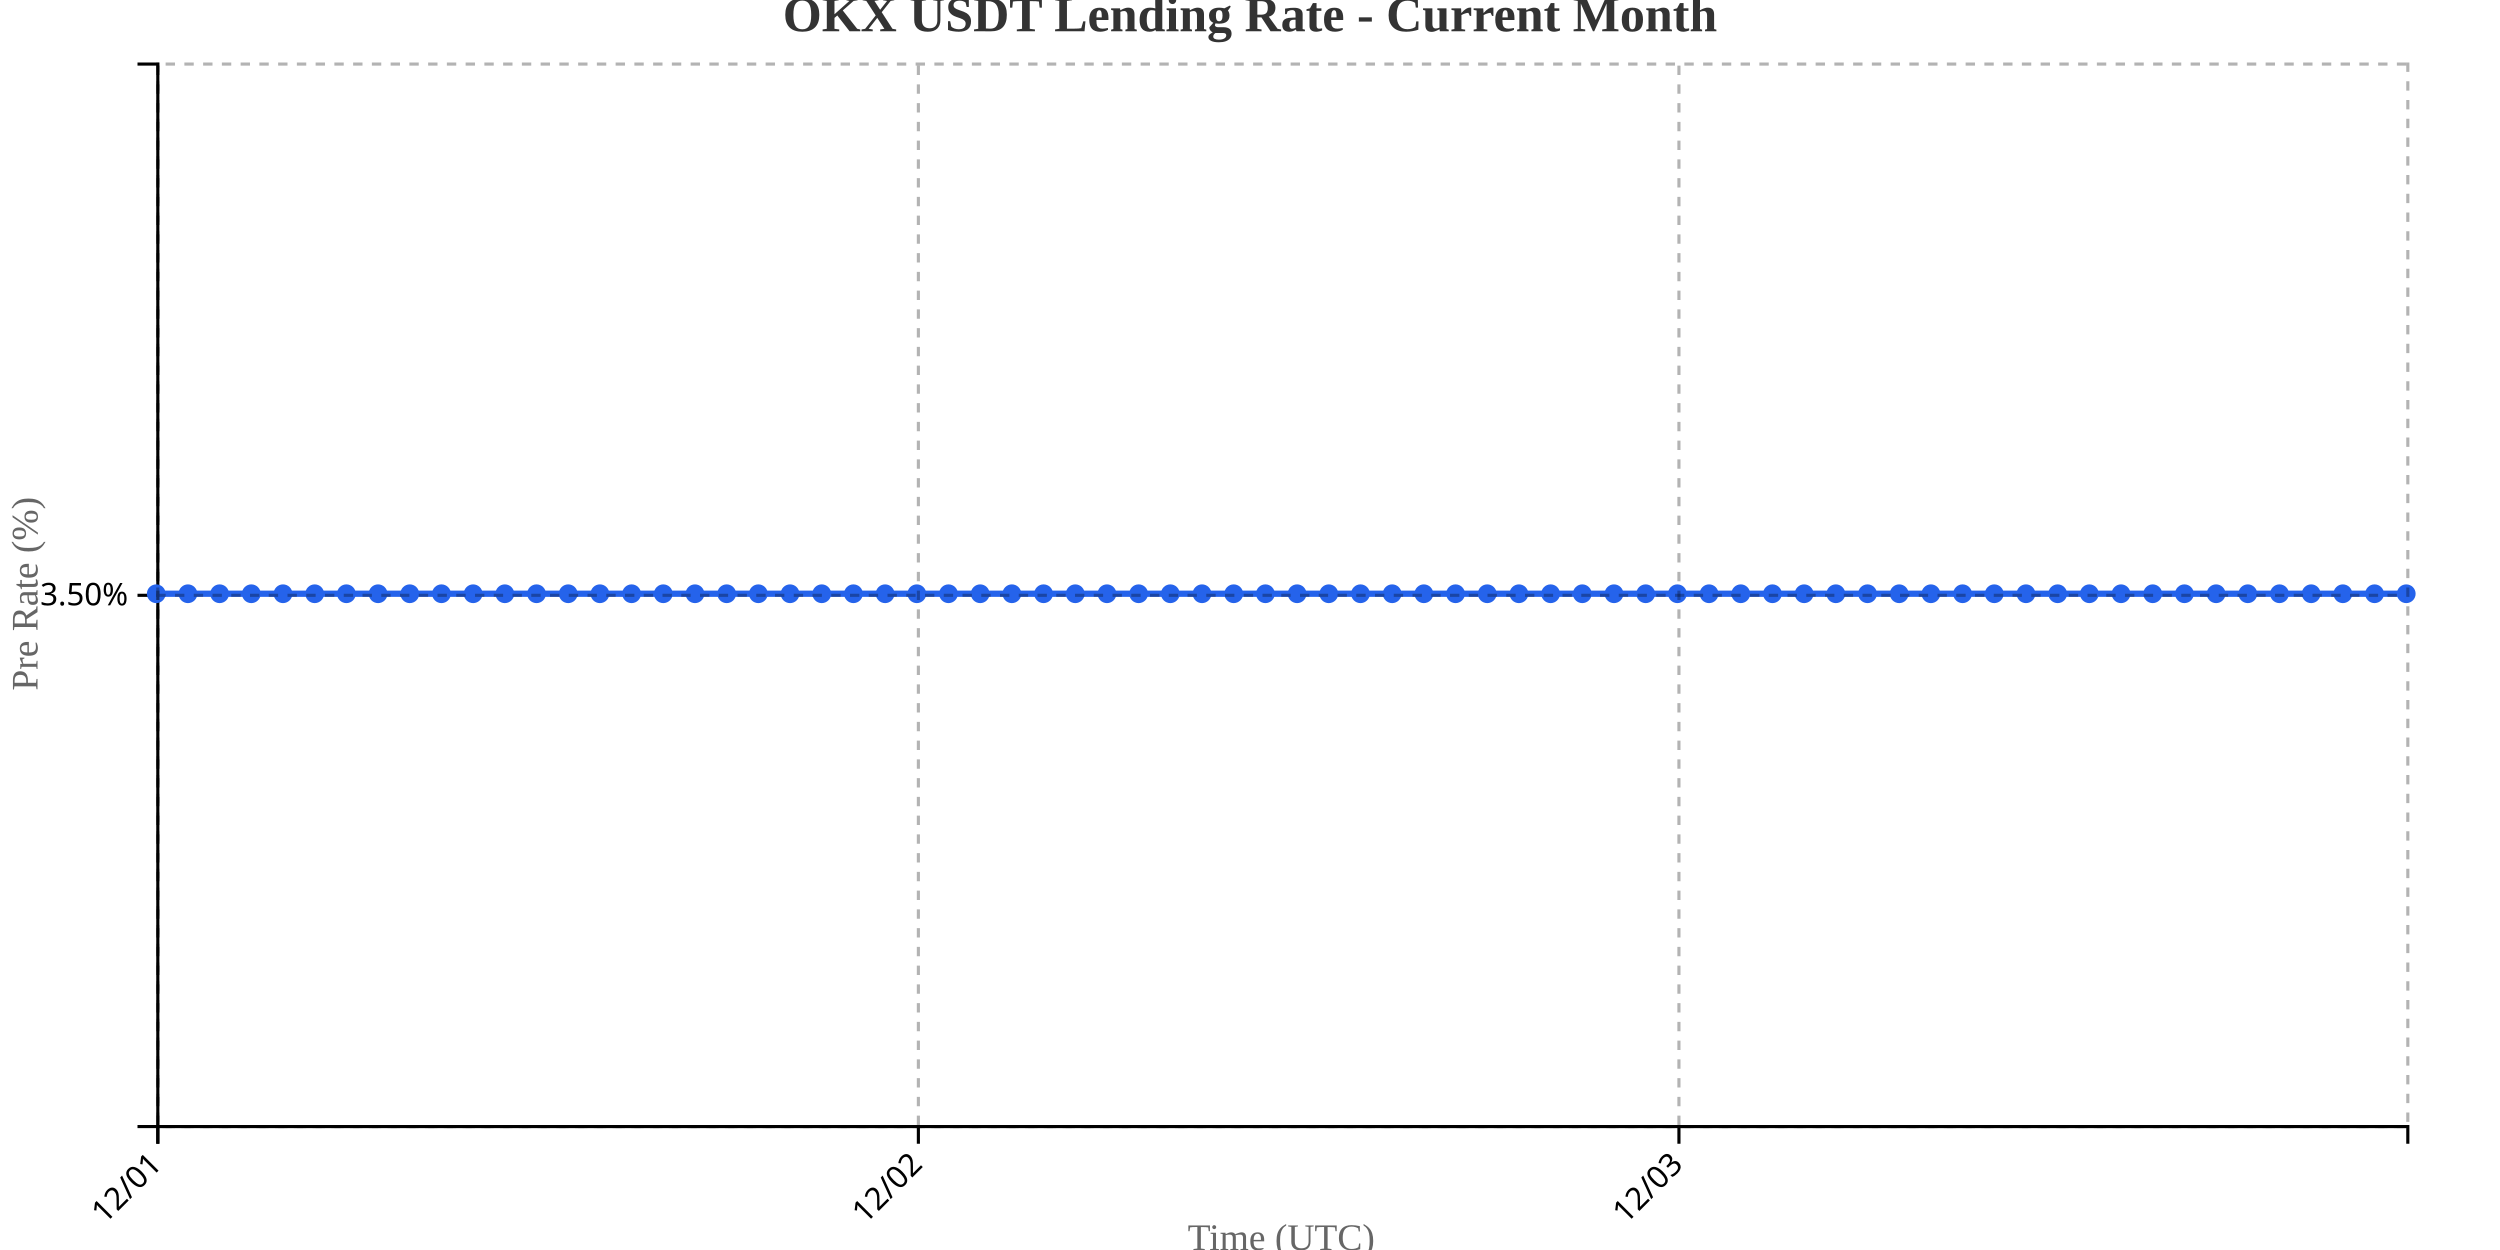
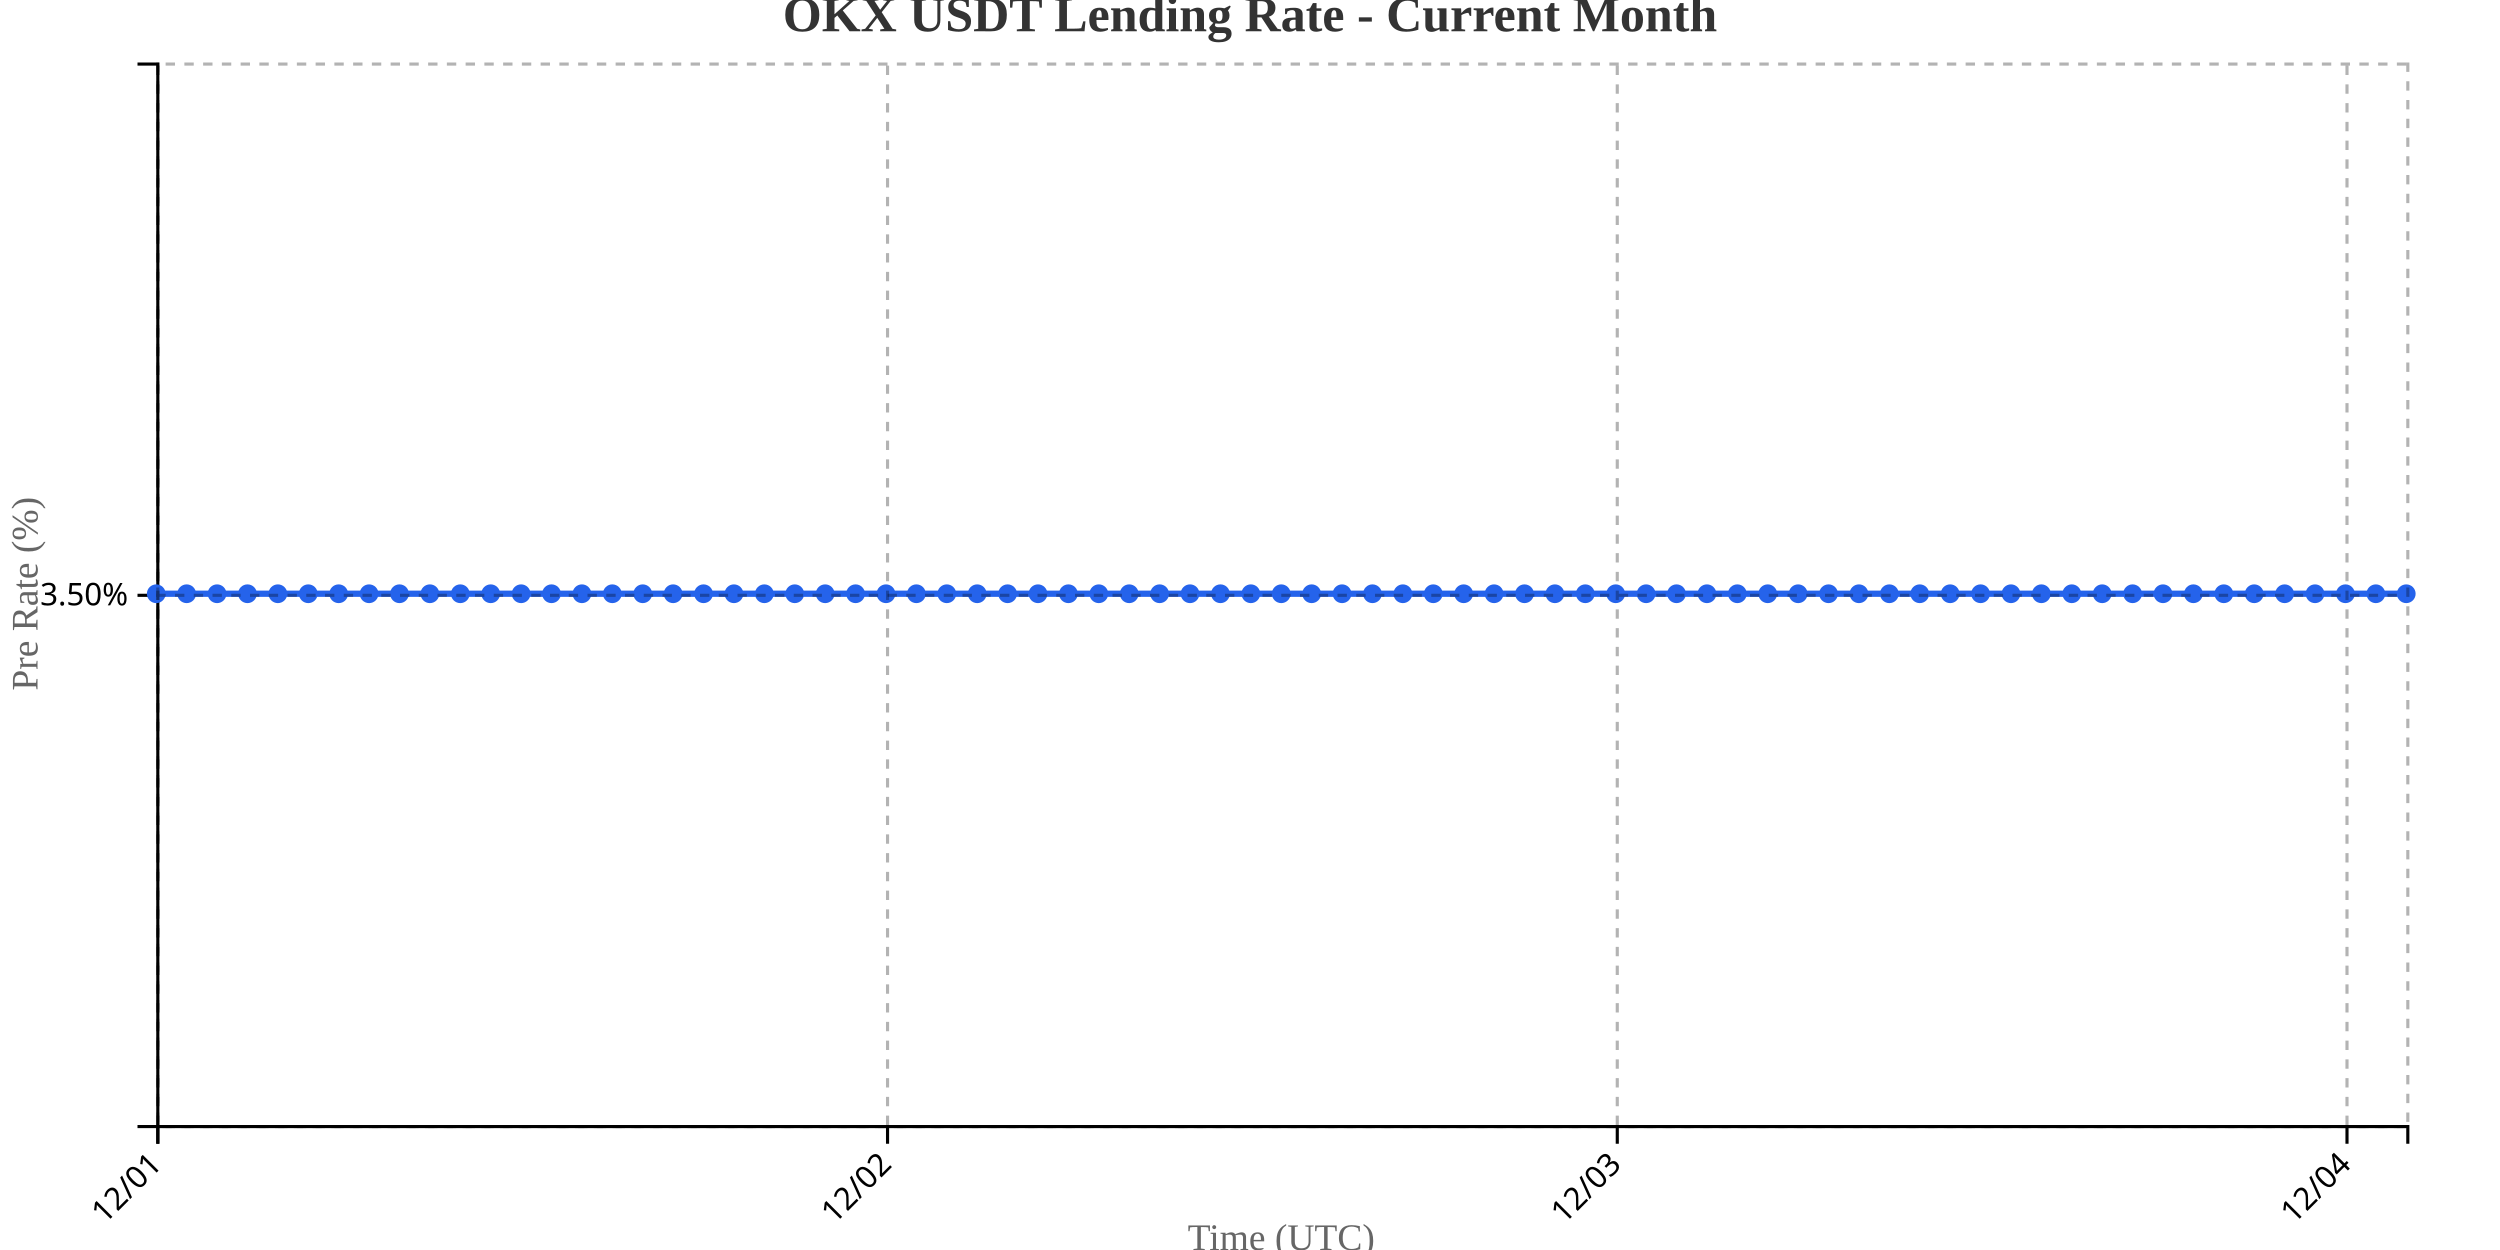
<svg xmlns="http://www.w3.org/2000/svg" width="800" height="400">
  <g transform="translate(50,20)">
    <g transform="translate(0,340)" fill="none" font-size="10" font-family="sans-serif" text-anchor="middle">
      <path class="domain" stroke="currentColor" d="M0.5,6V0.5H720.5V6" />
      <g class="tick" opacity="1" transform="translate(0.5,0)">
        <line stroke="currentColor" y2="6" />
        <text fill="currentColor" y="9" dy=".15em" style="text-anchor: end;" dx="-.8em" transform="rotate(-45)">12/01</text>
      </g>
-       <g class="tick" opacity="1" transform="translate(243.8803,0)">
+       <g class="tick" opacity="1" transform="translate(234.0135,0)">
        <line stroke="currentColor" y2="6" />
        <text fill="currentColor" y="9" dy=".15em" style="text-anchor: end;" dx="-.8em" transform="rotate(-45)">12/02</text>
      </g>
-       <g class="tick" opacity="1" transform="translate(487.2606,0)">
+       <g class="tick" opacity="1" transform="translate(467.527,0)">
        <line stroke="currentColor" y2="6" />
        <text fill="currentColor" y="9" dy=".15em" style="text-anchor: end;" dx="-.8em" transform="rotate(-45)">12/03</text>
+       </g>
+       <g class="tick" opacity="1" transform="translate(701.0405,0)">
+         <line stroke="currentColor" y2="6" />
+         <text fill="currentColor" y="9" dy=".15em" style="text-anchor: end;" dx="-.8em" transform="rotate(-45)">12/04</text>
      </g>
    </g>
    <g fill="none" font-size="10" font-family="sans-serif" text-anchor="end">
      <path class="domain" stroke="currentColor" d="M-6,340.5H0.5V0.5H-6" />
      <g class="tick" opacity="1" transform="translate(0,170.5)">
        <line stroke="currentColor" x2="-6" />
        <text fill="currentColor" x="-9" dy="0.32em">3.50%</text>
      </g>
    </g>
    <text transform="rotate(-90)" y="-50" x="-170" dy="1em" style="text-anchor: middle; font-size: 12px; fill: #666;">Pre Rate (%)</text>
    <text transform="translate(360, 380)" style="text-anchor: middle; font-size: 12px; fill: #666;">Time (UTC)</text>
-     <path fill="none" stroke="#2563eb" stroke-width="2" d="M0,170C3.38,170,6.761,170,10.141,170C13.521,170,16.901,170,20.282,170C23.662,170,27.042,170,30.423,170C33.803,170,37.183,170,40.563,170C43.944,170,47.324,170,50.704,170C54.085,170,57.465,170,60.845,170C64.225,170,67.606,170,70.986,170C74.366,170,77.746,170,81.127,170C84.507,170,87.887,170,91.268,170C94.648,170,98.028,170,101.408,170C104.789,170,108.169,170,111.549,170C114.93,170,118.31,170,121.69,170C125.07,170,128.451,170,131.831,170C135.211,170,138.592,170,141.972,170C145.352,170,148.732,170,152.113,170C155.493,170,158.873,170,162.254,170C165.634,170,169.014,170,172.394,170C175.775,170,179.155,170,182.535,170C185.915,170,189.296,170,192.676,170C196.056,170,199.437,170,202.817,170C206.197,170,209.577,170,212.958,170C216.338,170,219.718,170,223.099,170C226.479,170,229.859,170,233.239,170C236.62,170,240,170,243.38,170C246.761,170,250.141,170,253.521,170C256.901,170,260.282,170,263.662,170C267.042,170,270.423,170,273.803,170C277.183,170,280.563,170,283.944,170C287.324,170,290.704,170,294.085,170C297.465,170,300.845,170,304.225,170C307.606,170,310.986,170,314.366,170C317.746,170,321.127,170,324.507,170C327.887,170,331.268,170,334.648,170C338.028,170,341.408,170,344.789,170C348.169,170,351.549,170,354.93,170C358.31,170,361.69,170,365.07,170C368.451,170,371.831,170,375.211,170C378.592,170,381.972,170,385.352,170C388.732,170,392.113,170,395.493,170C398.873,170,402.254,170,405.634,170C409.014,170,412.394,170,415.775,170C419.155,170,422.535,170,425.915,170C429.296,170,432.676,170,436.056,170C439.437,170,442.817,170,446.197,170C449.577,170,452.958,170,456.338,170C459.718,170,463.099,170,466.479,170C469.859,170,473.239,170,476.62,170C480,170,483.38,170,486.761,170C490.141,170,493.521,170,496.901,170C500.282,170,503.662,170,507.042,170C510.423,170,513.803,170,517.183,170C520.563,170,523.944,170,527.324,170C530.704,170,534.085,170,537.465,170C540.845,170,544.225,170,547.606,170C550.986,170,554.366,170,557.746,170C561.127,170,564.507,170,567.887,170C571.268,170,574.648,170,578.028,170C581.408,170,584.789,170,588.169,170C591.549,170,594.93,170,598.31,170C601.69,170,605.07,170,608.451,170C611.831,170,615.211,170,618.592,170C621.972,170,625.352,170,628.732,170C632.113,170,635.493,170,638.873,170C642.254,170,645.634,170,649.014,170C652.394,170,655.775,170,659.155,170C662.535,170,665.915,170,669.296,170C672.676,170,676.056,170,679.437,170C682.817,170,686.197,170,689.577,170C692.958,170,696.338,170,699.718,170C703.099,170,706.479,170,709.859,170C713.239,170,716.62,170,720,170" />
+     <path fill="none" stroke="#2563eb" stroke-width="2" d="M0,170C3.243,170,6.486,170,9.73,170C12.973,170,16.216,170,19.459,170C22.703,170,25.946,170,29.189,170C32.432,170,35.676,170,38.919,170C42.162,170,45.405,170,48.649,170C51.892,170,55.135,170,58.378,170C61.622,170,64.865,170,68.108,170C71.351,170,74.595,170,77.838,170C81.081,170,84.324,170,87.568,170C90.811,170,94.054,170,97.297,170C100.541,170,103.784,170,107.027,170C110.27,170,113.514,170,116.757,170C120,170,123.243,170,126.486,170C129.73,170,132.973,170,136.216,170C139.459,170,142.703,170,145.946,170C149.189,170,152.432,170,155.676,170C158.919,170,162.162,170,165.405,170C168.649,170,171.892,170,175.135,170C178.378,170,181.622,170,184.865,170C188.108,170,191.351,170,194.595,170C197.838,170,201.081,170,204.324,170C207.568,170,210.811,170,214.054,170C217.297,170,220.541,170,223.784,170C227.027,170,230.27,170,233.514,170C236.757,170,240,170,243.243,170C246.486,170,249.73,170,252.973,170C256.216,170,259.459,170,262.703,170C265.946,170,269.189,170,272.432,170C275.676,170,278.919,170,282.162,170C285.405,170,288.649,170,291.892,170C295.135,170,298.378,170,301.622,170C304.865,170,308.108,170,311.351,170C314.595,170,317.838,170,321.081,170C324.324,170,327.568,170,330.811,170C334.054,170,337.297,170,340.541,170C343.784,170,347.027,170,350.27,170C353.514,170,356.757,170,360,170C363.243,170,366.486,170,369.73,170C372.973,170,376.216,170,379.459,170C382.703,170,385.946,170,389.189,170C392.432,170,395.676,170,398.919,170C402.162,170,405.405,170,408.649,170C411.892,170,415.135,170,418.378,170C421.622,170,424.865,170,428.108,170C431.351,170,434.595,170,437.838,170C441.081,170,444.324,170,447.568,170C450.811,170,454.054,170,457.297,170C460.541,170,463.784,170,467.027,170C470.27,170,473.514,170,476.757,170C480,170,483.243,170,486.486,170C489.73,170,492.973,170,496.216,170C499.459,170,502.703,170,505.946,170C509.189,170,512.432,170,515.676,170C518.919,170,522.162,170,525.405,170C528.649,170,531.892,170,535.135,170C538.378,170,541.622,170,544.865,170C548.108,170,551.351,170,554.595,170C557.838,170,561.081,170,564.324,170C567.568,170,570.811,170,574.054,170C577.297,170,580.541,170,583.784,170C587.027,170,590.27,170,593.514,170C596.757,170,600,170,603.243,170C606.486,170,609.73,170,612.973,170C616.216,170,619.459,170,622.703,170C625.946,170,629.189,170,632.432,170C635.676,170,638.919,170,642.162,170C645.405,170,648.649,170,651.892,170C655.135,170,658.378,170,661.622,170C664.865,170,668.108,170,671.351,170C674.595,170,677.838,170,681.081,170C684.324,170,687.568,170,690.811,170C694.054,170,697.297,170,700.541,170C703.784,170,707.027,170,710.27,170C713.514,170,716.757,170,720,170" />
    <circle class="dot" cx="0" cy="170" r="3" fill="#2563eb" />
-     <circle class="dot" cx="10.141" cy="170" r="3" fill="#2563eb" />
-     <circle class="dot" cx="20.282" cy="170" r="3" fill="#2563eb" />
-     <circle class="dot" cx="30.423" cy="170" r="3" fill="#2563eb" />
-     <circle class="dot" cx="40.563" cy="170" r="3" fill="#2563eb" />
-     <circle class="dot" cx="50.704" cy="170" r="3" fill="#2563eb" />
-     <circle class="dot" cx="60.845" cy="170" r="3" fill="#2563eb" />
-     <circle class="dot" cx="70.986" cy="170" r="3" fill="#2563eb" />
-     <circle class="dot" cx="81.127" cy="170" r="3" fill="#2563eb" />
-     <circle class="dot" cx="91.268" cy="170" r="3" fill="#2563eb" />
-     <circle class="dot" cx="101.408" cy="170" r="3" fill="#2563eb" />
-     <circle class="dot" cx="111.549" cy="170" r="3" fill="#2563eb" />
-     <circle class="dot" cx="121.69" cy="170" r="3" fill="#2563eb" />
-     <circle class="dot" cx="131.831" cy="170" r="3" fill="#2563eb" />
-     <circle class="dot" cx="141.972" cy="170" r="3" fill="#2563eb" />
-     <circle class="dot" cx="152.113" cy="170" r="3" fill="#2563eb" />
-     <circle class="dot" cx="162.254" cy="170" r="3" fill="#2563eb" />
-     <circle class="dot" cx="172.394" cy="170" r="3" fill="#2563eb" />
-     <circle class="dot" cx="182.535" cy="170" r="3" fill="#2563eb" />
-     <circle class="dot" cx="192.676" cy="170" r="3" fill="#2563eb" />
-     <circle class="dot" cx="202.817" cy="170" r="3" fill="#2563eb" />
-     <circle class="dot" cx="212.958" cy="170" r="3" fill="#2563eb" />
-     <circle class="dot" cx="223.099" cy="170" r="3" fill="#2563eb" />
-     <circle class="dot" cx="233.239" cy="170" r="3" fill="#2563eb" />
-     <circle class="dot" cx="243.38" cy="170" r="3" fill="#2563eb" />
-     <circle class="dot" cx="253.521" cy="170" r="3" fill="#2563eb" />
-     <circle class="dot" cx="263.662" cy="170" r="3" fill="#2563eb" />
-     <circle class="dot" cx="273.803" cy="170" r="3" fill="#2563eb" />
-     <circle class="dot" cx="283.944" cy="170" r="3" fill="#2563eb" />
-     <circle class="dot" cx="294.085" cy="170" r="3" fill="#2563eb" />
-     <circle class="dot" cx="304.225" cy="170" r="3" fill="#2563eb" />
-     <circle class="dot" cx="314.366" cy="170" r="3" fill="#2563eb" />
-     <circle class="dot" cx="324.507" cy="170" r="3" fill="#2563eb" />
-     <circle class="dot" cx="334.648" cy="170" r="3" fill="#2563eb" />
-     <circle class="dot" cx="344.789" cy="170" r="3" fill="#2563eb" />
-     <circle class="dot" cx="354.93" cy="170" r="3" fill="#2563eb" />
-     <circle class="dot" cx="365.07" cy="170" r="3" fill="#2563eb" />
-     <circle class="dot" cx="375.211" cy="170" r="3" fill="#2563eb" />
-     <circle class="dot" cx="385.352" cy="170" r="3" fill="#2563eb" />
-     <circle class="dot" cx="395.493" cy="170" r="3" fill="#2563eb" />
-     <circle class="dot" cx="405.634" cy="170" r="3" fill="#2563eb" />
-     <circle class="dot" cx="415.775" cy="170" r="3" fill="#2563eb" />
-     <circle class="dot" cx="425.915" cy="170" r="3" fill="#2563eb" />
-     <circle class="dot" cx="436.056" cy="170" r="3" fill="#2563eb" />
-     <circle class="dot" cx="446.197" cy="170" r="3" fill="#2563eb" />
-     <circle class="dot" cx="456.338" cy="170" r="3" fill="#2563eb" />
-     <circle class="dot" cx="466.479" cy="170" r="3" fill="#2563eb" />
-     <circle class="dot" cx="476.62" cy="170" r="3" fill="#2563eb" />
-     <circle class="dot" cx="486.761" cy="170" r="3" fill="#2563eb" />
-     <circle class="dot" cx="496.901" cy="170" r="3" fill="#2563eb" />
-     <circle class="dot" cx="507.042" cy="170" r="3" fill="#2563eb" />
-     <circle class="dot" cx="517.183" cy="170" r="3" fill="#2563eb" />
-     <circle class="dot" cx="527.324" cy="170" r="3" fill="#2563eb" />
-     <circle class="dot" cx="537.465" cy="170" r="3" fill="#2563eb" />
-     <circle class="dot" cx="547.606" cy="170" r="3" fill="#2563eb" />
-     <circle class="dot" cx="557.746" cy="170" r="3" fill="#2563eb" />
-     <circle class="dot" cx="567.887" cy="170" r="3" fill="#2563eb" />
-     <circle class="dot" cx="578.028" cy="170" r="3" fill="#2563eb" />
-     <circle class="dot" cx="588.169" cy="170" r="3" fill="#2563eb" />
-     <circle class="dot" cx="598.31" cy="170" r="3" fill="#2563eb" />
-     <circle class="dot" cx="608.451" cy="170" r="3" fill="#2563eb" />
-     <circle class="dot" cx="618.592" cy="170" r="3" fill="#2563eb" />
-     <circle class="dot" cx="628.732" cy="170" r="3" fill="#2563eb" />
-     <circle class="dot" cx="638.873" cy="170" r="3" fill="#2563eb" />
-     <circle class="dot" cx="649.014" cy="170" r="3" fill="#2563eb" />
-     <circle class="dot" cx="659.155" cy="170" r="3" fill="#2563eb" />
-     <circle class="dot" cx="669.296" cy="170" r="3" fill="#2563eb" />
-     <circle class="dot" cx="679.437" cy="170" r="3" fill="#2563eb" />
-     <circle class="dot" cx="689.577" cy="170" r="3" fill="#2563eb" />
-     <circle class="dot" cx="699.718" cy="170" r="3" fill="#2563eb" />
-     <circle class="dot" cx="709.859" cy="170" r="3" fill="#2563eb" />
+     <circle class="dot" cx="9.73" cy="170" r="3" fill="#2563eb" />
+     <circle class="dot" cx="19.459" cy="170" r="3" fill="#2563eb" />
+     <circle class="dot" cx="29.189" cy="170" r="3" fill="#2563eb" />
+     <circle class="dot" cx="38.919" cy="170" r="3" fill="#2563eb" />
+     <circle class="dot" cx="48.649" cy="170" r="3" fill="#2563eb" />
+     <circle class="dot" cx="58.378" cy="170" r="3" fill="#2563eb" />
+     <circle class="dot" cx="68.108" cy="170" r="3" fill="#2563eb" />
+     <circle class="dot" cx="77.838" cy="170" r="3" fill="#2563eb" />
+     <circle class="dot" cx="87.568" cy="170" r="3" fill="#2563eb" />
+     <circle class="dot" cx="97.297" cy="170" r="3" fill="#2563eb" />
+     <circle class="dot" cx="107.027" cy="170" r="3" fill="#2563eb" />
+     <circle class="dot" cx="116.757" cy="170" r="3" fill="#2563eb" />
+     <circle class="dot" cx="126.486" cy="170" r="3" fill="#2563eb" />
+     <circle class="dot" cx="136.216" cy="170" r="3" fill="#2563eb" />
+     <circle class="dot" cx="145.946" cy="170" r="3" fill="#2563eb" />
+     <circle class="dot" cx="155.676" cy="170" r="3" fill="#2563eb" />
+     <circle class="dot" cx="165.405" cy="170" r="3" fill="#2563eb" />
+     <circle class="dot" cx="175.135" cy="170" r="3" fill="#2563eb" />
+     <circle class="dot" cx="184.865" cy="170" r="3" fill="#2563eb" />
+     <circle class="dot" cx="194.595" cy="170" r="3" fill="#2563eb" />
+     <circle class="dot" cx="204.324" cy="170" r="3" fill="#2563eb" />
+     <circle class="dot" cx="214.054" cy="170" r="3" fill="#2563eb" />
+     <circle class="dot" cx="223.784" cy="170" r="3" fill="#2563eb" />
+     <circle class="dot" cx="233.514" cy="170" r="3" fill="#2563eb" />
+     <circle class="dot" cx="243.243" cy="170" r="3" fill="#2563eb" />
+     <circle class="dot" cx="252.973" cy="170" r="3" fill="#2563eb" />
+     <circle class="dot" cx="262.703" cy="170" r="3" fill="#2563eb" />
+     <circle class="dot" cx="272.432" cy="170" r="3" fill="#2563eb" />
+     <circle class="dot" cx="282.162" cy="170" r="3" fill="#2563eb" />
+     <circle class="dot" cx="291.892" cy="170" r="3" fill="#2563eb" />
+     <circle class="dot" cx="301.622" cy="170" r="3" fill="#2563eb" />
+     <circle class="dot" cx="311.351" cy="170" r="3" fill="#2563eb" />
+     <circle class="dot" cx="321.081" cy="170" r="3" fill="#2563eb" />
+     <circle class="dot" cx="330.811" cy="170" r="3" fill="#2563eb" />
+     <circle class="dot" cx="340.541" cy="170" r="3" fill="#2563eb" />
+     <circle class="dot" cx="350.27" cy="170" r="3" fill="#2563eb" />
+     <circle class="dot" cx="360" cy="170" r="3" fill="#2563eb" />
+     <circle class="dot" cx="369.73" cy="170" r="3" fill="#2563eb" />
+     <circle class="dot" cx="379.459" cy="170" r="3" fill="#2563eb" />
+     <circle class="dot" cx="389.189" cy="170" r="3" fill="#2563eb" />
+     <circle class="dot" cx="398.919" cy="170" r="3" fill="#2563eb" />
+     <circle class="dot" cx="408.649" cy="170" r="3" fill="#2563eb" />
+     <circle class="dot" cx="418.378" cy="170" r="3" fill="#2563eb" />
+     <circle class="dot" cx="428.108" cy="170" r="3" fill="#2563eb" />
+     <circle class="dot" cx="437.838" cy="170" r="3" fill="#2563eb" />
+     <circle class="dot" cx="447.568" cy="170" r="3" fill="#2563eb" />
+     <circle class="dot" cx="457.297" cy="170" r="3" fill="#2563eb" />
+     <circle class="dot" cx="467.027" cy="170" r="3" fill="#2563eb" />
+     <circle class="dot" cx="476.757" cy="170" r="3" fill="#2563eb" />
+     <circle class="dot" cx="486.486" cy="170" r="3" fill="#2563eb" />
+     <circle class="dot" cx="496.216" cy="170" r="3" fill="#2563eb" />
+     <circle class="dot" cx="505.946" cy="170" r="3" fill="#2563eb" />
+     <circle class="dot" cx="515.676" cy="170" r="3" fill="#2563eb" />
+     <circle class="dot" cx="525.405" cy="170" r="3" fill="#2563eb" />
+     <circle class="dot" cx="535.135" cy="170" r="3" fill="#2563eb" />
+     <circle class="dot" cx="544.865" cy="170" r="3" fill="#2563eb" />
+     <circle class="dot" cx="554.595" cy="170" r="3" fill="#2563eb" />
+     <circle class="dot" cx="564.324" cy="170" r="3" fill="#2563eb" />
+     <circle class="dot" cx="574.054" cy="170" r="3" fill="#2563eb" />
+     <circle class="dot" cx="583.784" cy="170" r="3" fill="#2563eb" />
+     <circle class="dot" cx="593.514" cy="170" r="3" fill="#2563eb" />
+     <circle class="dot" cx="603.243" cy="170" r="3" fill="#2563eb" />
+     <circle class="dot" cx="612.973" cy="170" r="3" fill="#2563eb" />
+     <circle class="dot" cx="622.703" cy="170" r="3" fill="#2563eb" />
+     <circle class="dot" cx="632.432" cy="170" r="3" fill="#2563eb" />
+     <circle class="dot" cx="642.162" cy="170" r="3" fill="#2563eb" />
+     <circle class="dot" cx="651.892" cy="170" r="3" fill="#2563eb" />
+     <circle class="dot" cx="661.622" cy="170" r="3" fill="#2563eb" />
+     <circle class="dot" cx="671.351" cy="170" r="3" fill="#2563eb" />
+     <circle class="dot" cx="681.081" cy="170" r="3" fill="#2563eb" />
+     <circle class="dot" cx="690.811" cy="170" r="3" fill="#2563eb" />
+     <circle class="dot" cx="700.541" cy="170" r="3" fill="#2563eb" />
+     <circle class="dot" cx="710.27" cy="170" r="3" fill="#2563eb" />
    <circle class="dot" cx="720" cy="170" r="3" fill="#2563eb" />
    <g class="grid" transform="translate(0,340)" fill="none" font-size="10" font-family="sans-serif" text-anchor="middle" style="stroke-dasharray: 3,3; opacity: 0.3;">
      <path class="domain" stroke="currentColor" d="M0.5,-340V0.5H720.5V-340" />
      <g class="tick" opacity="1" transform="translate(0.5,0)">
        <line stroke="currentColor" y2="-340" />
        <text fill="currentColor" y="3" dy="0.71em" />
      </g>
-       <g class="tick" opacity="1" transform="translate(243.8803,0)">
+       <g class="tick" opacity="1" transform="translate(234.0135,0)">
        <line stroke="currentColor" y2="-340" />
        <text fill="currentColor" y="3" dy="0.71em" />
      </g>
-       <g class="tick" opacity="1" transform="translate(487.2606,0)">
+       <g class="tick" opacity="1" transform="translate(467.527,0)">
+         <line stroke="currentColor" y2="-340" />
+         <text fill="currentColor" y="3" dy="0.71em" />
+       </g>
+       <g class="tick" opacity="1" transform="translate(701.0405,0)">
        <line stroke="currentColor" y2="-340" />
        <text fill="currentColor" y="3" dy="0.71em" />
      </g>
    </g>
    <g class="grid" fill="none" font-size="10" font-family="sans-serif" text-anchor="end" style="stroke-dasharray: 3,3; opacity: 0.3;">
      <path class="domain" stroke="currentColor" d="M720,340.5H0.5V0.5H720" />
      <g class="tick" opacity="1" transform="translate(0,170.5)">
        <line stroke="currentColor" x2="720" />
        <text fill="currentColor" x="-3" dy="0.32em" />
      </g>
    </g>
  </g>
  <text x="400" y="10" text-anchor="middle" style="font-size: 16px; font-weight: bold; fill: #333;">OKX USDT Lending Rate - Current Month</text>
</svg>
